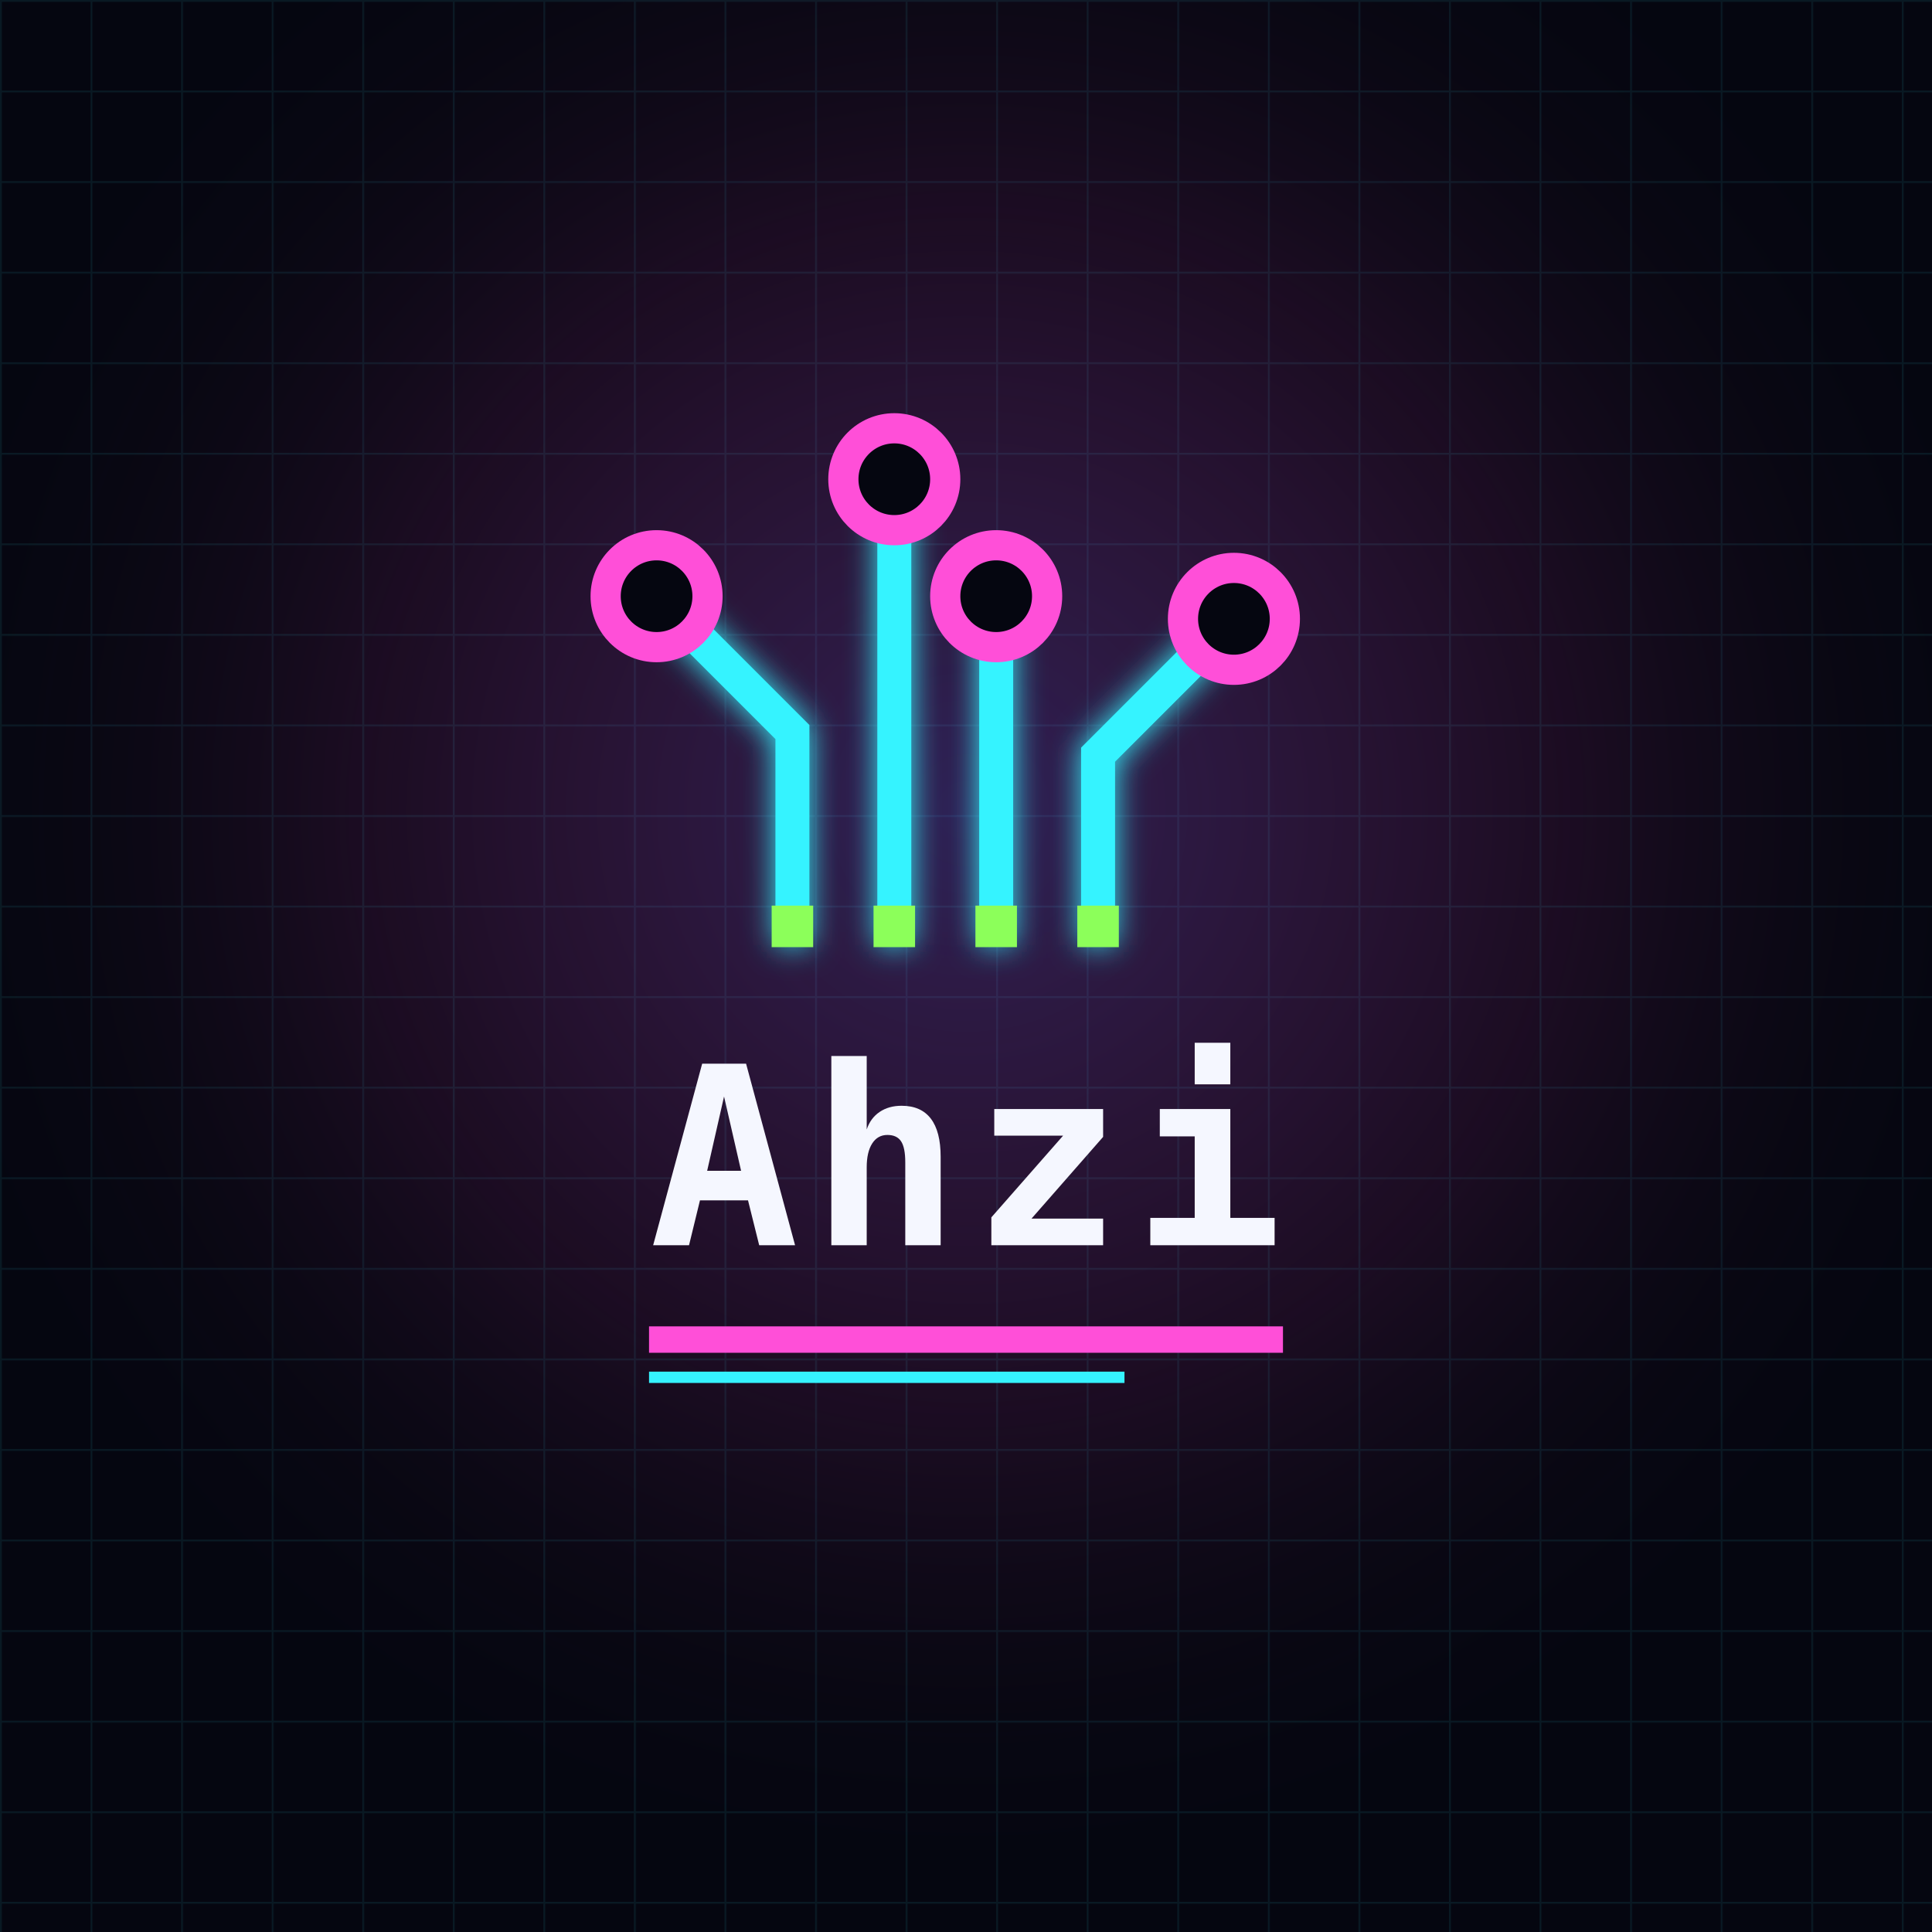
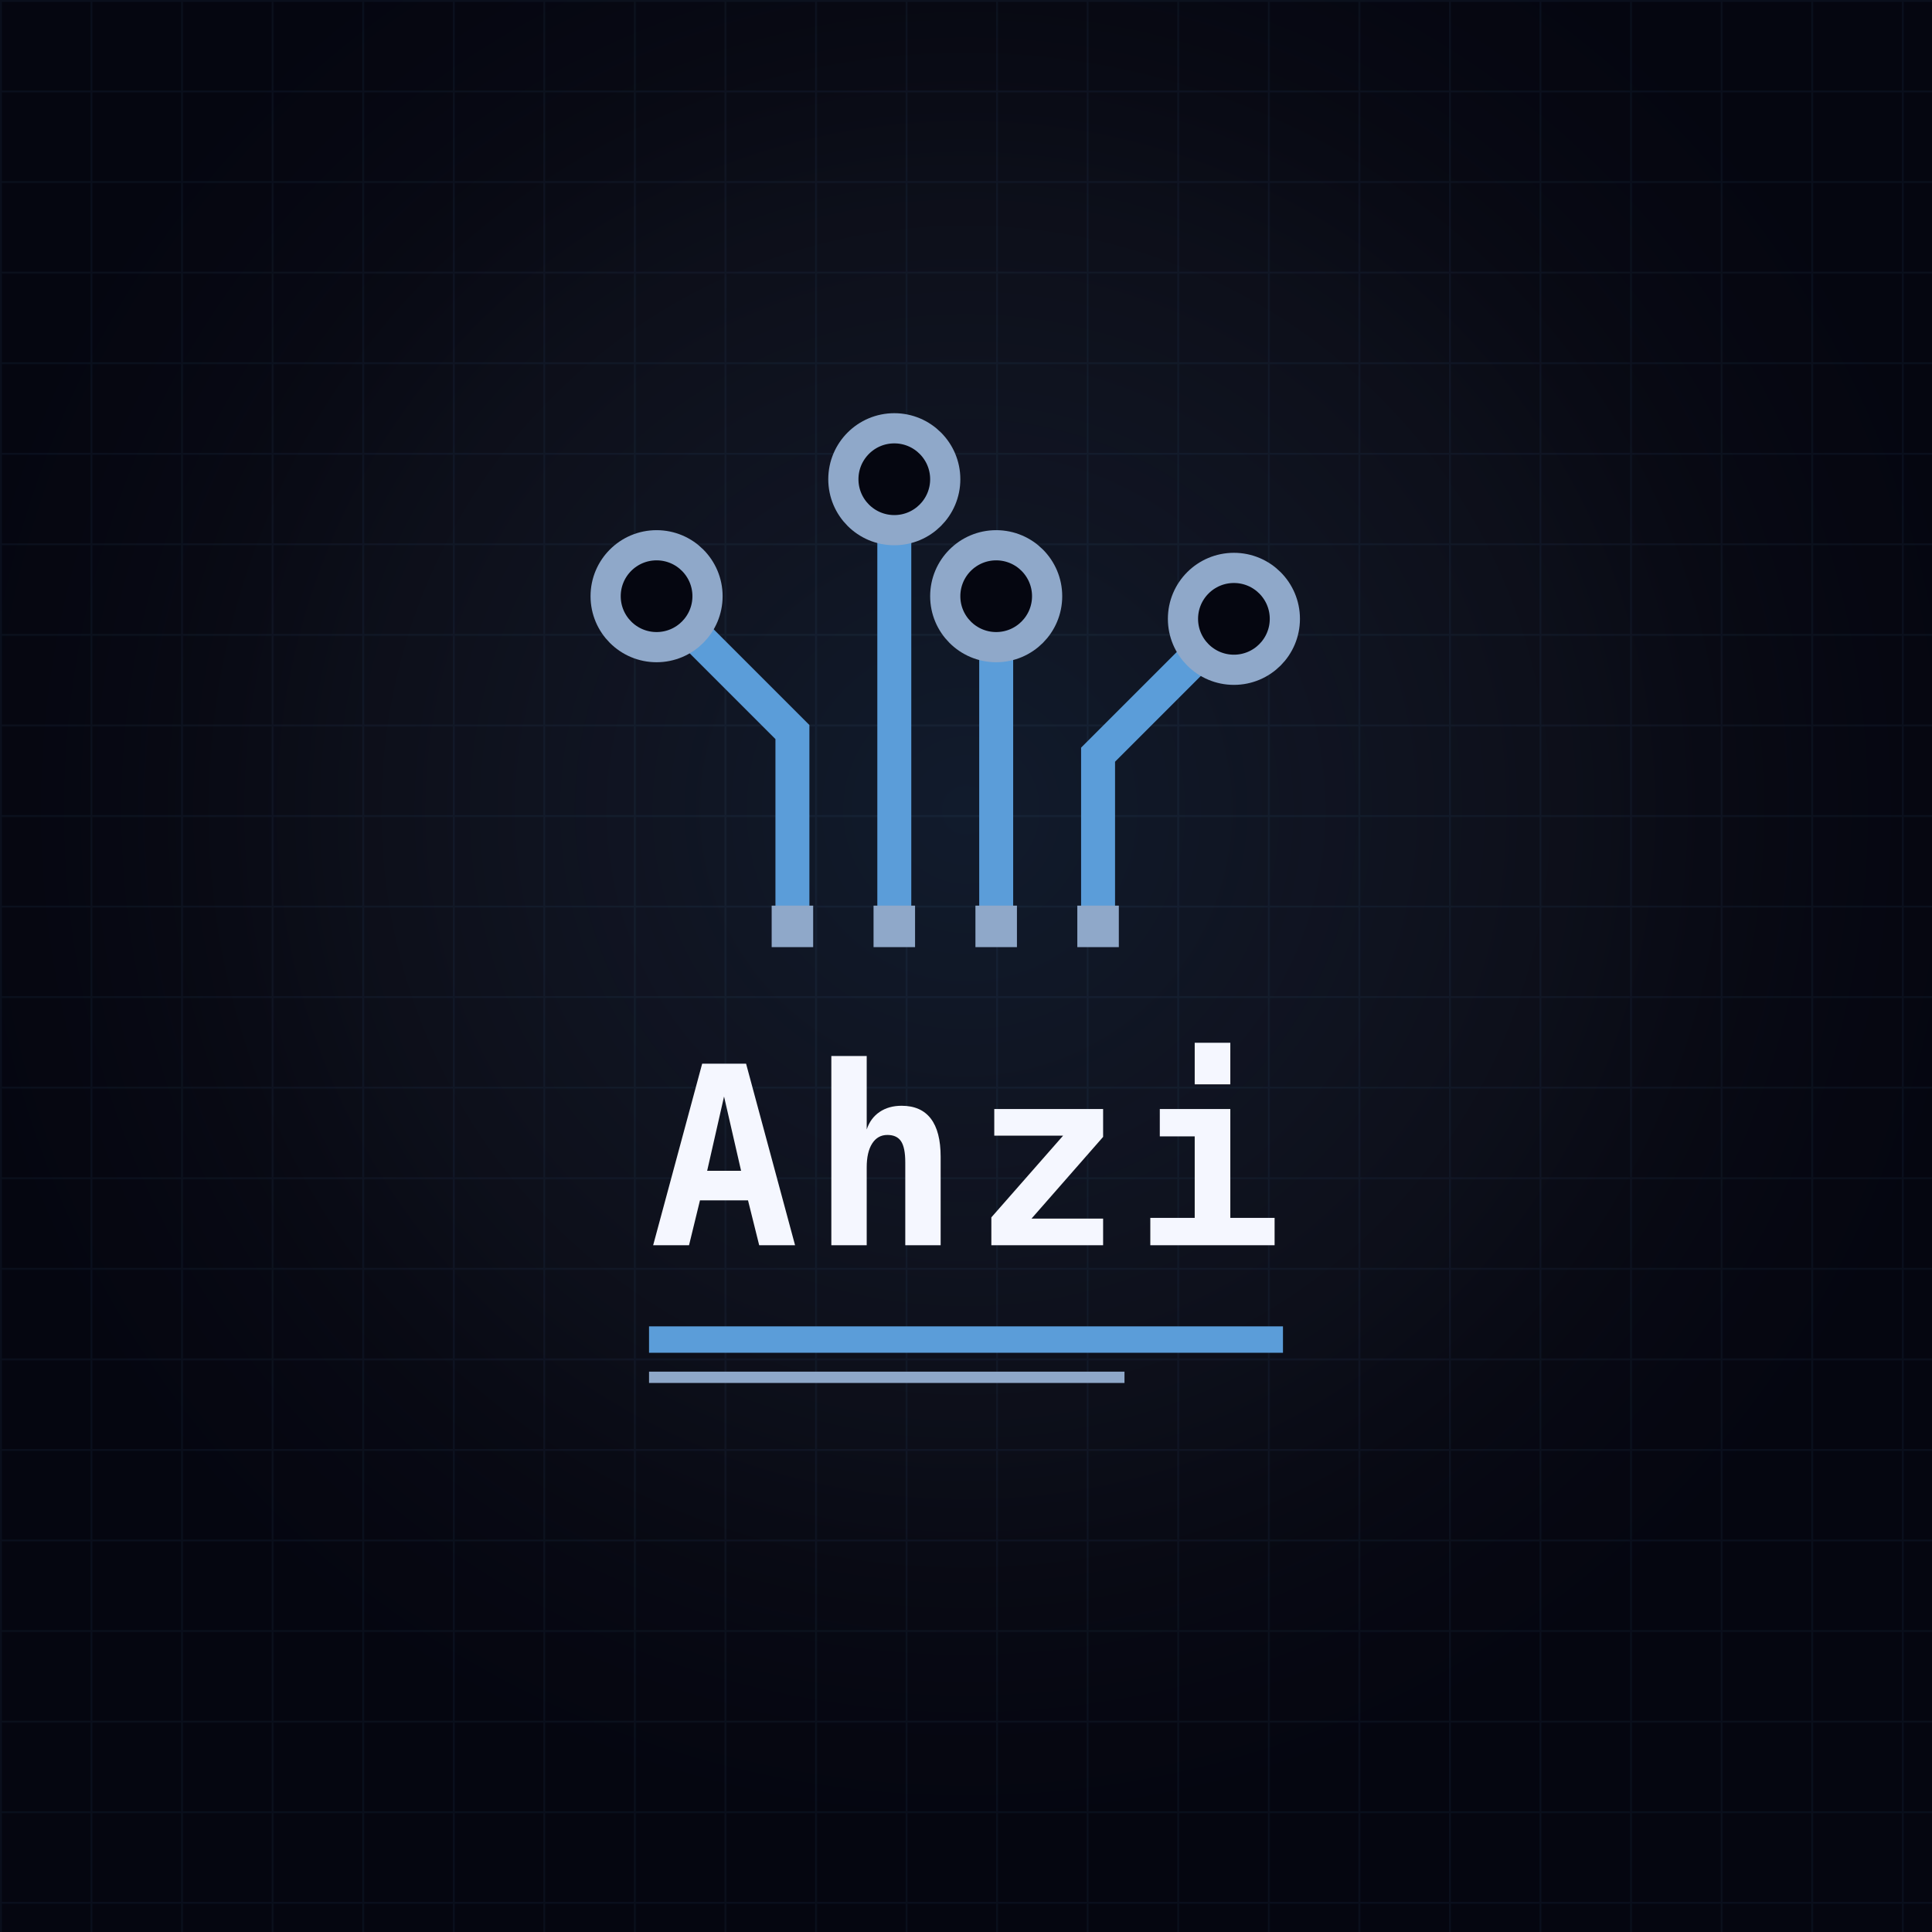
<svg xmlns="http://www.w3.org/2000/svg" viewBox="0 0 1024 1024" role="img" aria-labelledby="title description">
-   <description id="description">Ahzi circuit logo in cyan, magenta, and green on a dark arcade grid.</description>
+   <description id="description">Ahzi circuit logo in calm blue and gray on a dark background.</description>
  <defs>
    <pattern id="grid" width="48" height="48" patternUnits="userSpaceOnUse">
-       <path d="M48 0H0V48" fill="none" stroke="#35f3ff" stroke-opacity=".08" stroke-width="2" />
+       <path d="M48 0H0V48" fill="none" stroke="#5b9dd9" stroke-opacity=".06" stroke-width="2" />
    </pattern>
    <radialGradient id="glow" cx="50%" cy="42%" r="56%">
-       <stop offset="0" stop-color="#8b5cf6" stop-opacity=".3" />
-       <stop offset=".58" stop-color="#ff4fd8" stop-opacity=".08" />
+       <stop offset="0" stop-color="#5b9dd9" stop-opacity=".14" />
+       <stop offset=".58" stop-color="#8fa8c9" stop-opacity=".05" />
      <stop offset="1" stop-color="#050610" stop-opacity="0" />
    </radialGradient>
-     <filter id="cyan-glow" x="-40%" y="-40%" width="180%" height="180%">
-       <feGaussianBlur in="SourceGraphic" stdDeviation="8" result="blur" />
-       <feMerge>
-         <feMergeNode in="blur" />
-         <feMergeNode in="SourceGraphic" />
-       </feMerge>
-     </filter>
  </defs>
  <rect width="1024" height="1024" fill="#050610" />
  <rect width="1024" height="1024" fill="url(#grid)" />
  <rect width="1024" height="1024" fill="url(#glow)" />
-   <g fill="none" stroke="#35f3ff" stroke-linecap="square" stroke-linejoin="miter" stroke-width="18" filter="url(#cyan-glow)">
+   <g fill="none" stroke="#5b9dd9" stroke-linecap="square" stroke-linejoin="miter" stroke-width="18">
    <path d="M420 492V388l-72-72" />
    <path d="M474 492V254" />
    <path d="M528 492V316" />
    <path d="M582 492v-92l72-72" />
  </g>
-   <g fill="#050610" stroke="#ff4fd8" stroke-width="16">
+   <g fill="#050610" stroke="#8fa8c9" stroke-width="16">
    <circle cx="348" cy="316" r="27" />
    <circle cx="474" cy="254" r="27" />
    <circle cx="528" cy="316" r="27" />
    <circle cx="654" cy="328" r="27" />
  </g>
-   <g fill="#8cff5a">
+   <g fill="#8fa8c9">
    <rect x="409" y="480" width="22" height="22" />
    <rect x="463" y="480" width="22" height="22" />
    <rect x="517" y="480" width="22" height="22" />
    <rect x="571" y="480" width="22" height="22" />
  </g>
  <text x="512" y="660" fill="#f5f7ff" font-family="Menlo, Monaco, Consolas, monospace" font-size="132" font-weight="700" letter-spacing="6" text-anchor="middle">Ahzi</text>
-   <path d="M344 710H680" stroke="#ff4fd8" stroke-width="14" />
-   <path d="M344 730H596" stroke="#35f3ff" stroke-width="6" />
+   <path d="M344 710H680" stroke="#5b9dd9" stroke-width="14" />
+   <path d="M344 730H596" stroke="#8fa8c9" stroke-width="6" />
</svg>
